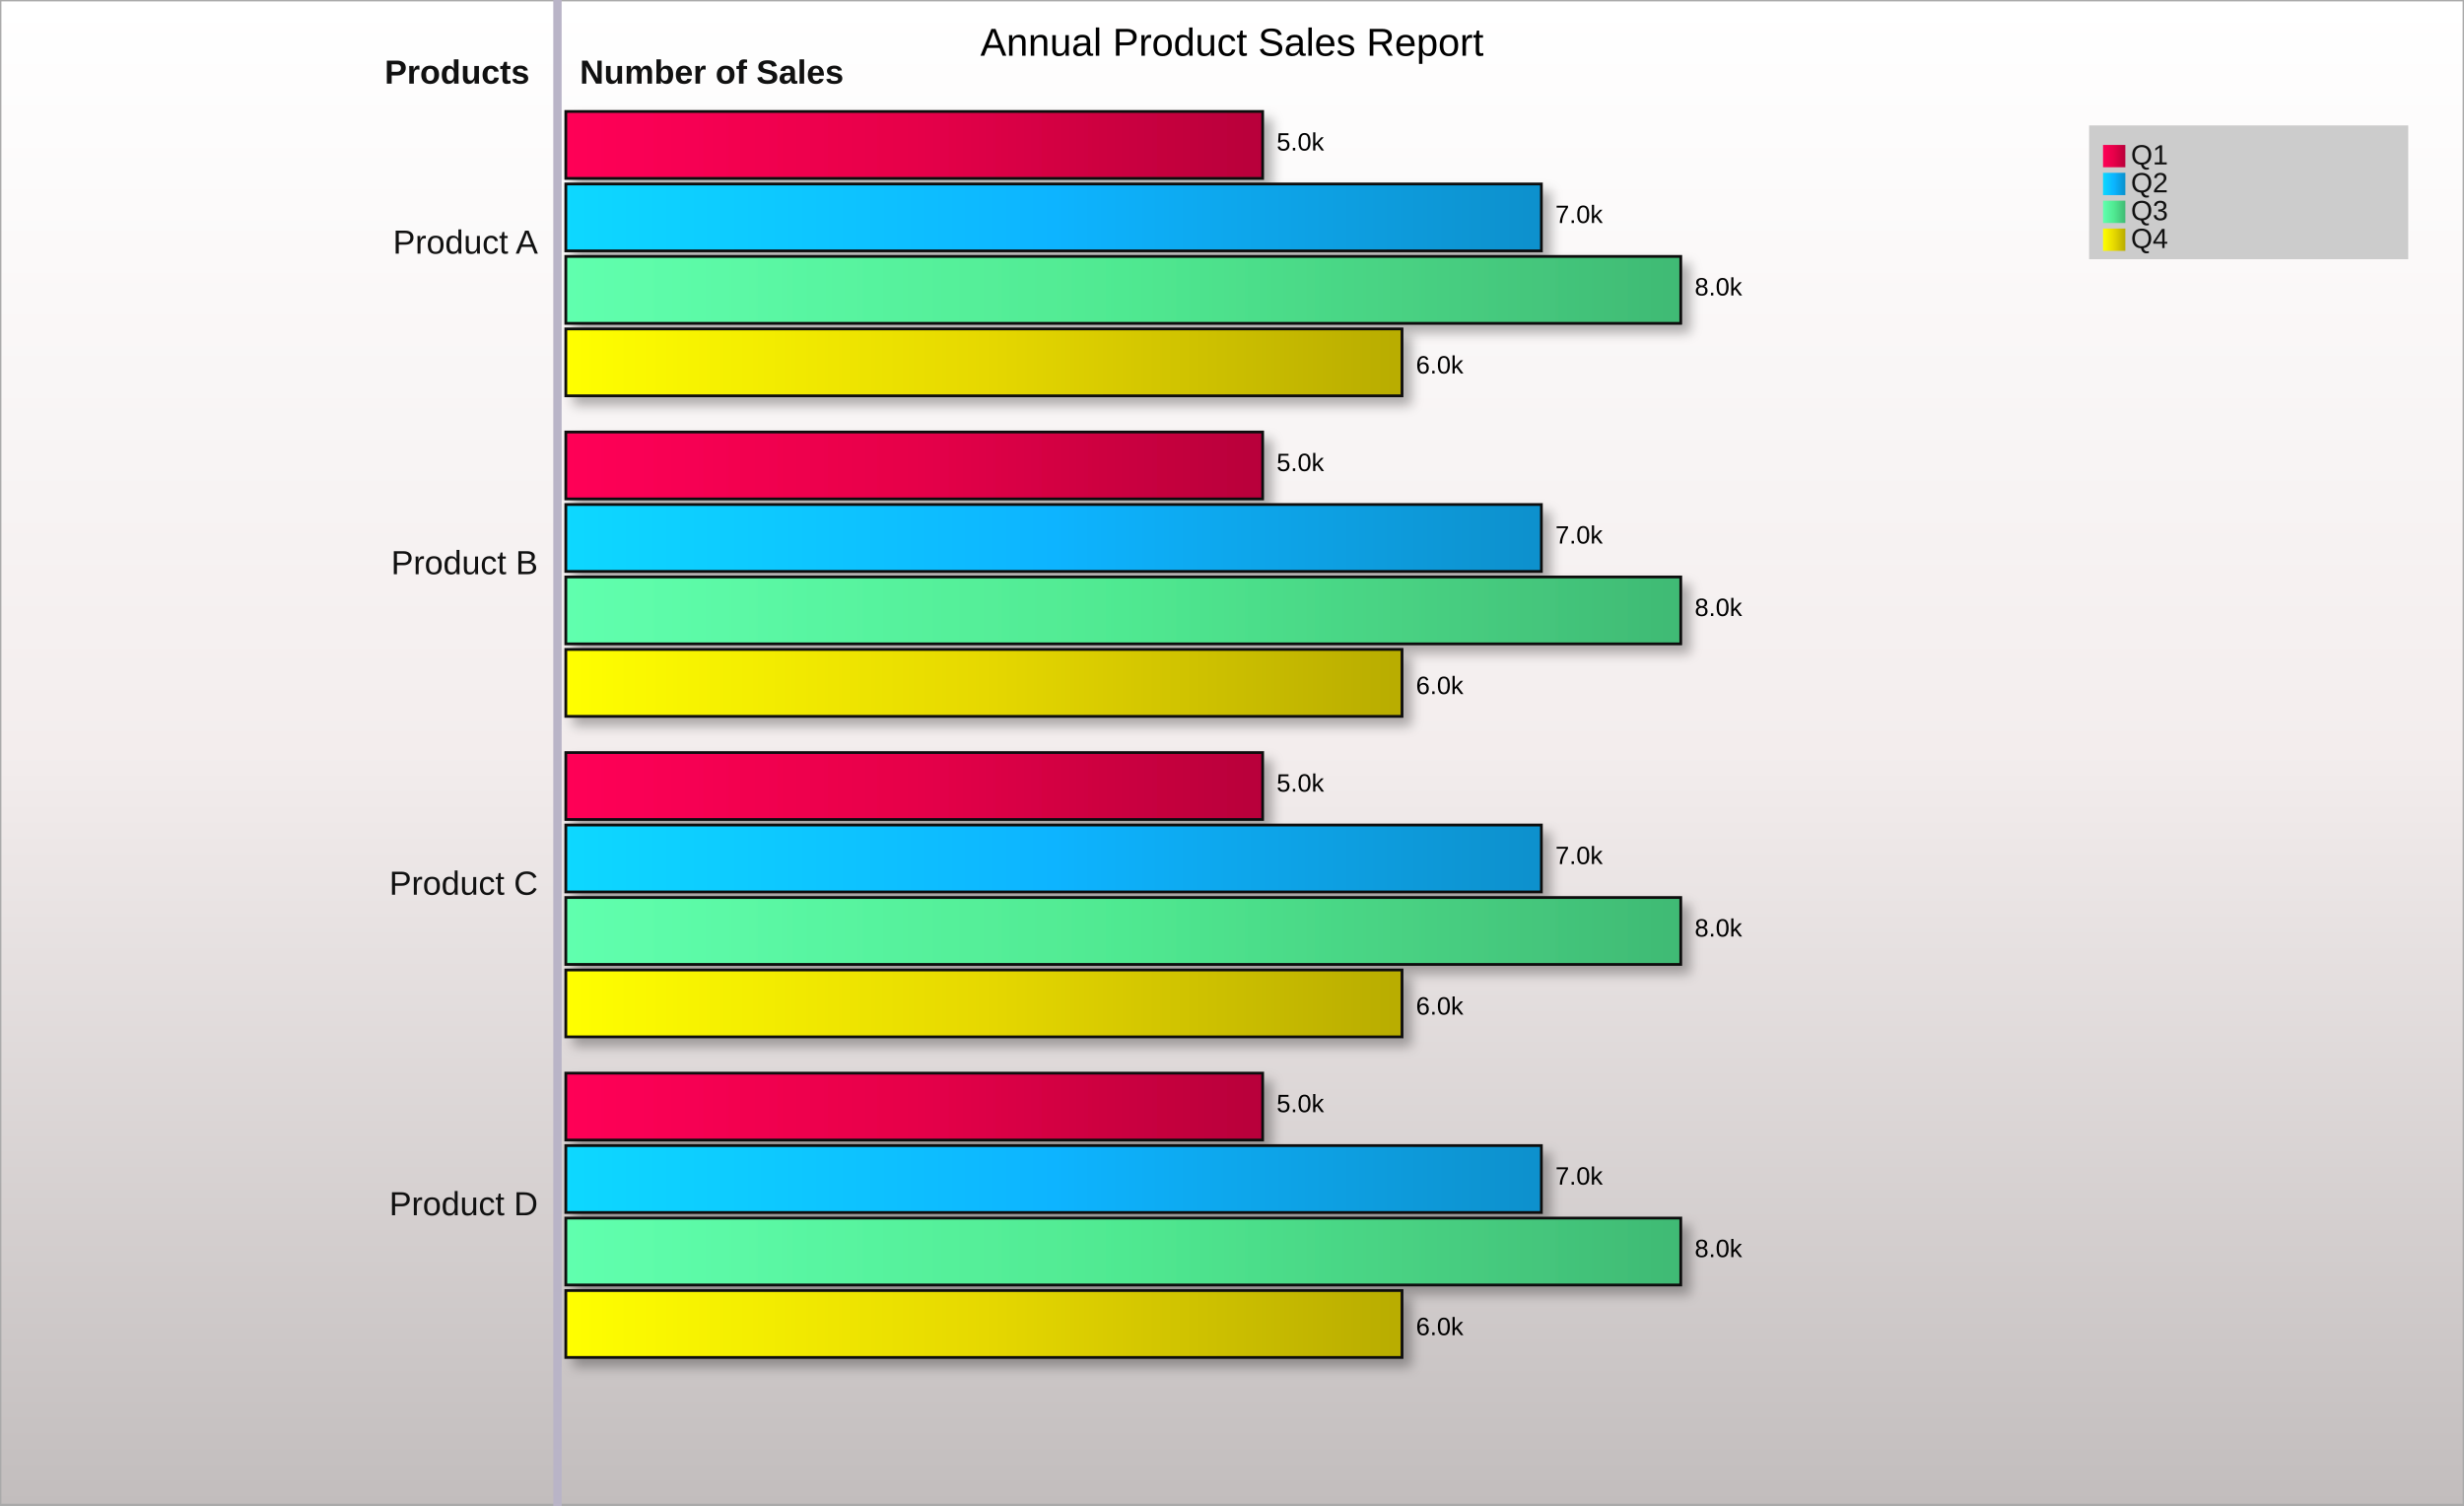
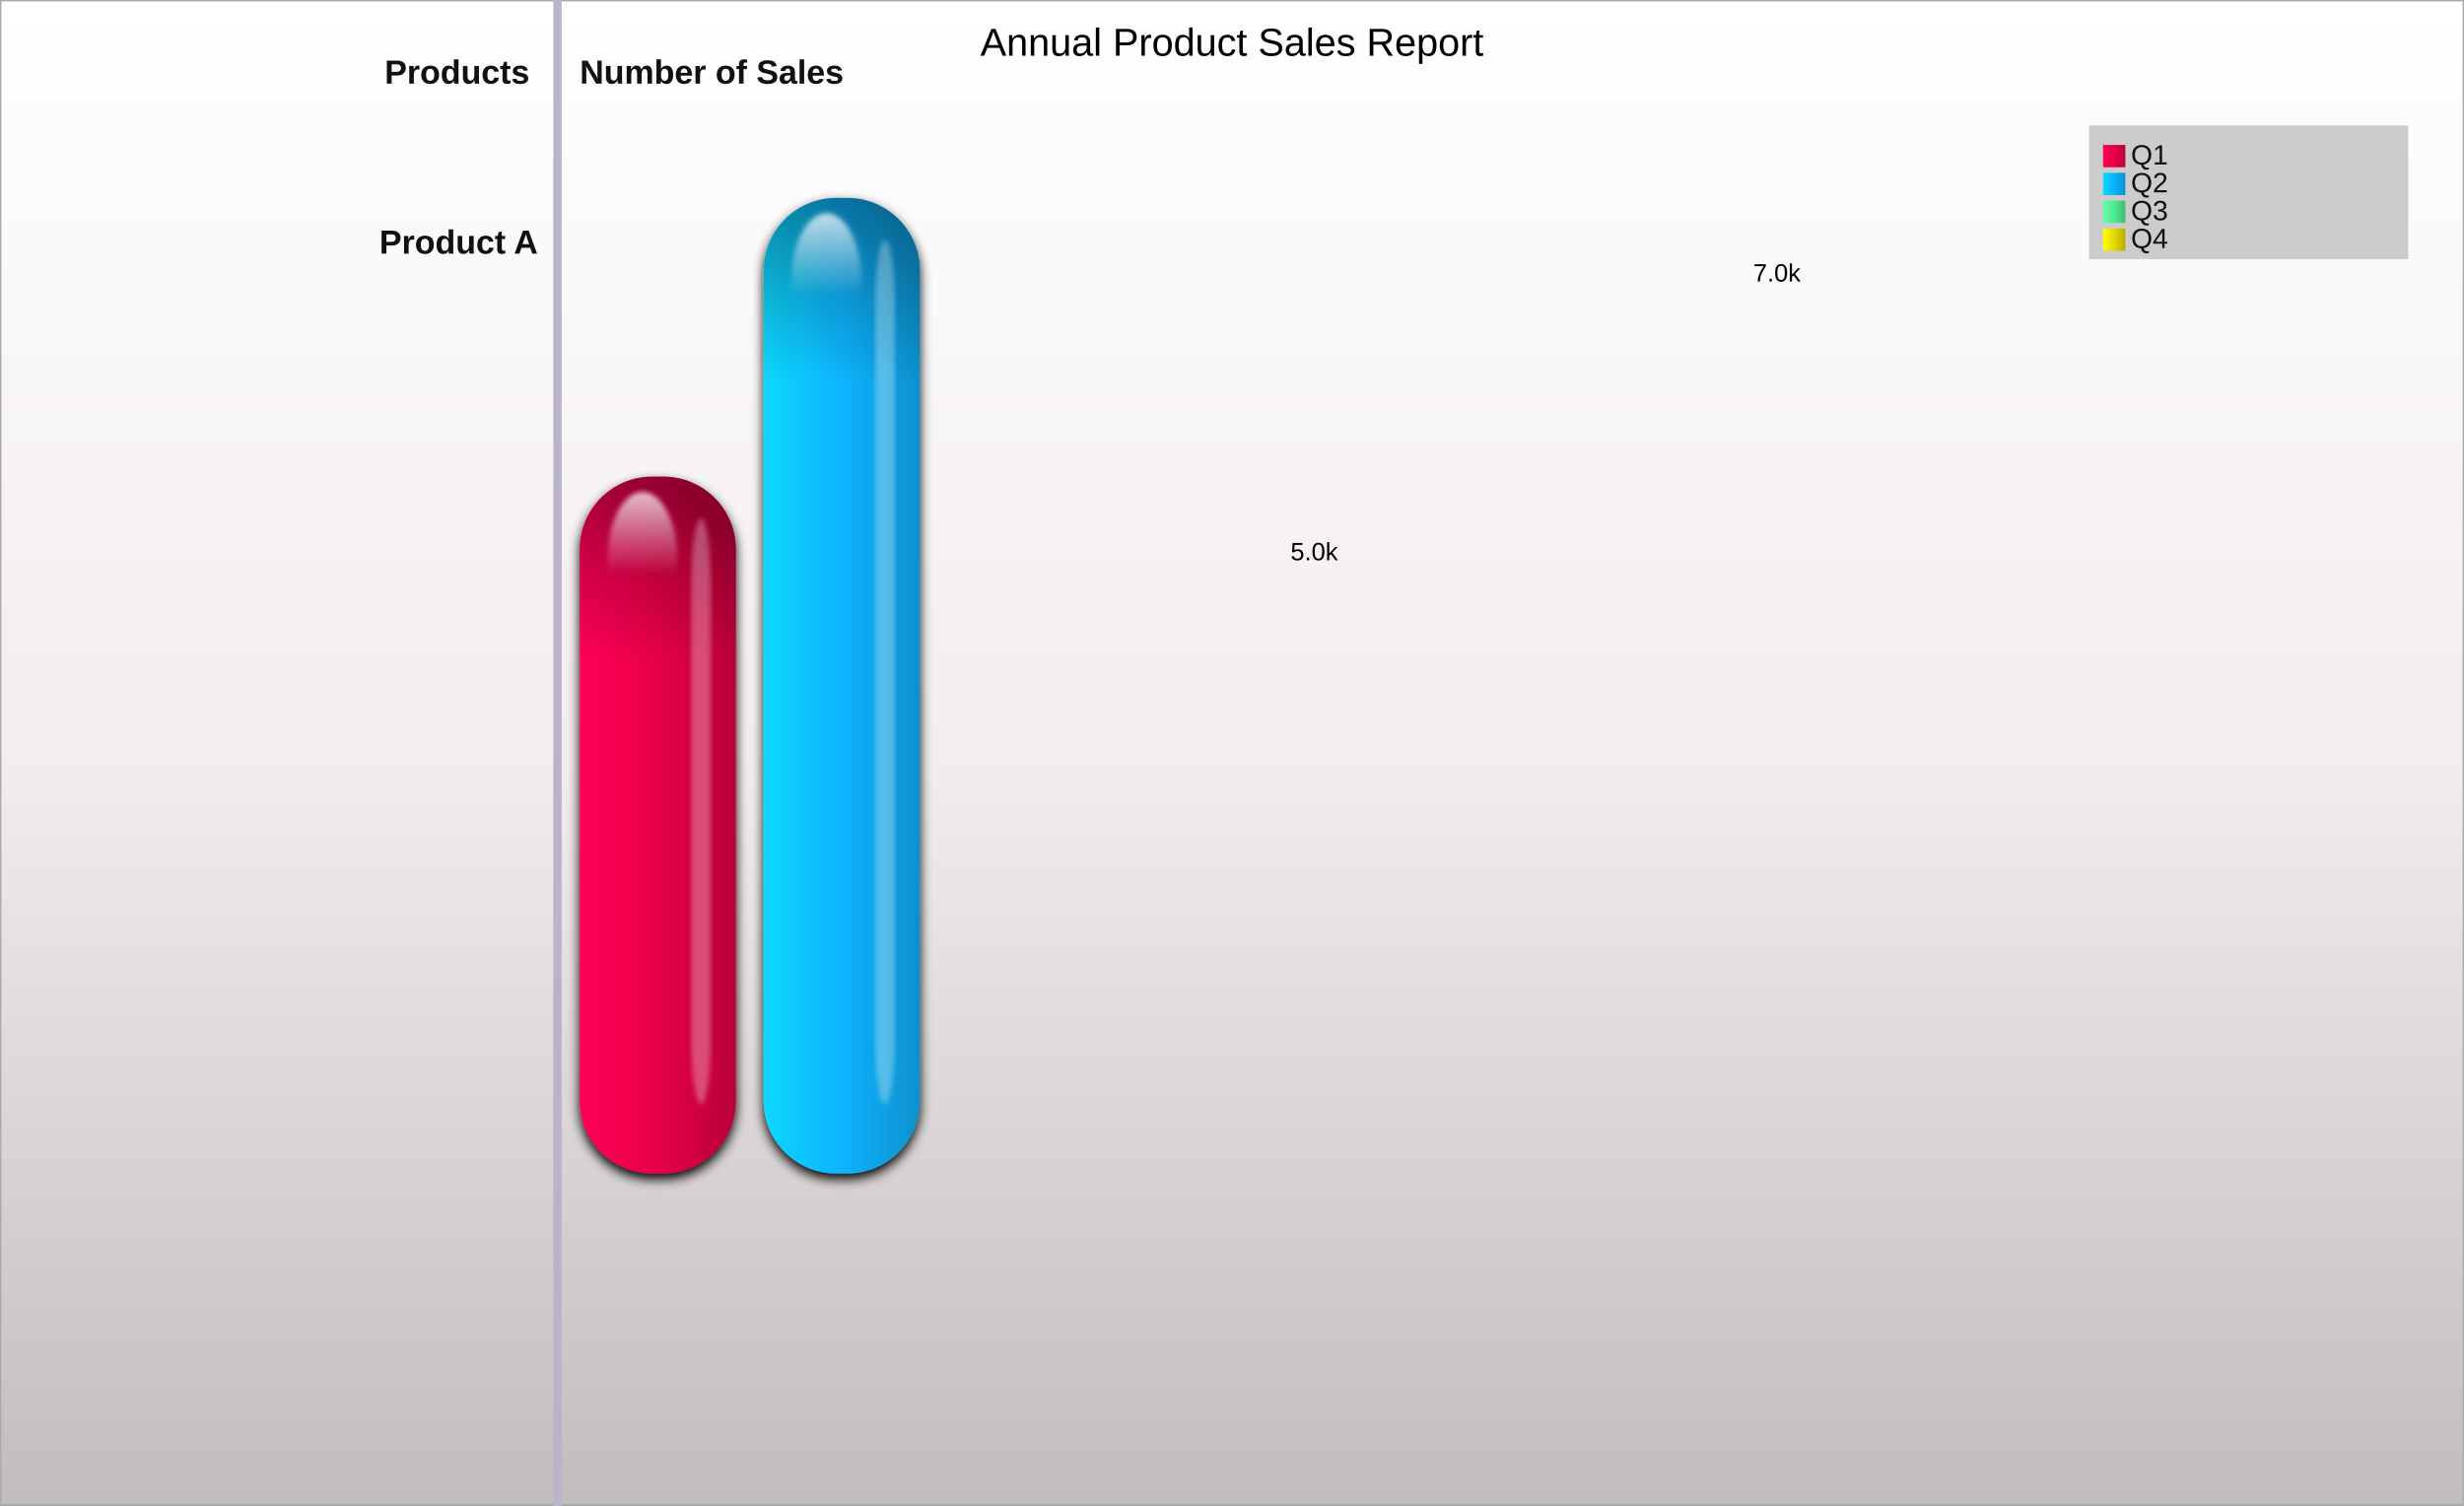
<svg xmlns="http://www.w3.org/2000/svg" width="884.0" height="540.0" viewBox="0 0 884 540">
  <defs>
    <linearGradient id="defColor_0" x2="100%" y2="0%">
      <stop class="stop1" offset="0%" stop-color="#ff0057" />
      <stop class="stop2" offset="50%" stop-color="#e60049" />
      <stop class="stop3" offset="100%" stop-color="#b8003a" />
    </linearGradient>
    <linearGradient id="defColor_1" x2="100%" y2="0%">
      <stop class="stop1" offset="0%" stop-color="#0dd8ff" />
      <stop class="stop2" offset="50%" stop-color="#0bb4ff" />
      <stop class="stop3" offset="100%" stop-color="#0890cc" />
    </linearGradient>
    <linearGradient id="defColor_2" x2="100%" y2="0%">
      <stop class="stop1" offset="0%" stop-color="#60ffae" />
      <stop class="stop2" offset="50%" stop-color="#50e991" />
      <stop class="stop3" offset="100%" stop-color="#40ba74" />
    </linearGradient>
    <linearGradient id="defColor_3" x2="100%" y2="0%">
      <stop class="stop1" offset="0%" stop-color="#ffff00" />
      <stop class="stop2" offset="50%" stop-color="#e6d800" />
      <stop class="stop3" offset="100%" stop-color="#b8ac00" />
    </linearGradient>
    <linearGradient id="defColor_4" x2="100%" y2="0%">
      <stop class="stop1" offset="0%" stop-color="#ba1eff" />
      <stop class="stop2" offset="50%" stop-color="#9b19f5" />
      <stop class="stop3" offset="100%" stop-color="#7c14c4" />
    </linearGradient>
    <linearGradient id="defColor_5" x2="100%" y2="0%">
      <stop class="stop1" offset="0%" stop-color="#ffc300" />
      <stop class="stop2" offset="50%" stop-color="#ffa300" />
      <stop class="stop3" offset="100%" stop-color="#cc8200" />
    </linearGradient>
    <linearGradient id="defColor_6" x2="100%" y2="0%">
      <stop class="stop1" offset="0%" stop-color="#ff0cd8" />
      <stop class="stop2" offset="50%" stop-color="#dc0ab4" />
      <stop class="stop3" offset="100%" stop-color="#b00890" />
    </linearGradient>
    <linearGradient id="defColor_7" x2="100%" y2="0%">
      <stop class="stop1" offset="0%" stop-color="#d6feff" />
      <stop class="stop2" offset="50%" stop-color="#b3d4ff" />
      <stop class="stop3" offset="100%" stop-color="#8fa9cc" />
    </linearGradient>
    <linearGradient id="defColor_8" x2="100%" y2="0%">
      <stop class="stop1" offset="0%" stop-color="#00e5c0" />
      <stop class="stop2" offset="50%" stop-color="#00bfa0" />
      <stop class="stop3" offset="100%" stop-color="#009880" />
    </linearGradient>
    <linearGradient id="defColor_9" x2="100%" y2="0%">
      <stop class="stop1" offset="0%" stop-color="#a6fdee" />
      <stop class="stop2" offset="50%" stop-color="#8bd3c7" />
      <stop class="stop3" offset="100%" stop-color="#6fa89f" />
    </linearGradient>
    <linearGradient id="defColor_10" x2="100%" y2="0%">
      <stop class="stop1" offset="0%" stop-color="#fff4ff" />
      <stop class="stop2" offset="50%" stop-color="#fdcce5" />
      <stop class="stop3" offset="100%" stop-color="#caa3b7" />
    </linearGradient>
    <linearGradient id="defColor_11" x2="100%" y2="0%">
      <stop class="stop1" offset="0%" stop-color="#e4deff" />
      <stop class="stop2" offset="50%" stop-color="#beb9db" />
      <stop class="stop3" offset="100%" stop-color="#9894af" />
    </linearGradient>
    <linearGradient id="defColor_12" x2="100%" y2="0%">
      <stop class="stop1" offset="0%" stop-color="#ffff79" />
      <stop class="stop2" offset="50%" stop-color="#ffee65" />
      <stop class="stop3" offset="100%" stop-color="#ccbe50" />
    </linearGradient>
    <linearGradient id="defColor_13" x2="100%" y2="0%">
      <stop class="stop1" offset="0%" stop-color="#ffd96c" />
      <stop class="stop2" offset="50%" stop-color="#ffb55a" />
      <stop class="stop3" offset="100%" stop-color="#cc9048" />
    </linearGradient>
    <linearGradient id="defColor_14" x2="100%" y2="0%">
      <stop class="stop1" offset="0%" stop-color="#e297e4" />
      <stop class="stop2" offset="50%" stop-color="#bd7ebe" />
      <stop class="stop3" offset="100%" stop-color="#976498" />
    </linearGradient>
    <linearGradient id="defColor_15" x2="100%" y2="0%">
      <stop class="stop1" offset="0%" stop-color="#d5ff74" />
      <stop class="stop2" offset="50%" stop-color="#b2e061" />
      <stop class="stop3" offset="100%" stop-color="#8eb34d" />
    </linearGradient>
    <linearGradient id="defColor_16" x2="100%" y2="0%">
      <stop class="stop1" offset="0%" stop-color="#97d3ff" />
      <stop class="stop2" offset="50%" stop-color="#7eb0d5" />
      <stop class="stop3" offset="100%" stop-color="#648caa" />
    </linearGradient>
    <linearGradient id="defColor_17" x2="100%" y2="0%">
      <stop class="stop1" offset="0%" stop-color="#ff9885" />
      <stop class="stop2" offset="50%" stop-color="#fd7f6f" />
      <stop class="stop3" offset="100%" stop-color="#ca6558" />
    </linearGradient>
    <linearGradient id="backGrad_61051f1a-974c-4910-a69f-5e1cbacf0bff" x2="0%" y2="100%">
      <stop class="stop1" offset="0%" stop-color="#ffffff" />
      <stop class="stop2" offset="50%" stop-color="#F3EDED" />
      <stop class="stop3" offset="100%" stop-color="#c2bdbd" />
    </linearGradient>
    <linearGradient id="grad1" x2="0%" y2="100%">
      <stop class="stop1" offset="0%" stop-color="#f6f6f5" />
      <stop class="stop2" offset="50%" stop-color="#f2f1f0" />
      <stop class="stop3" offset="100%" stop-color="#EEEDEB" />
    </linearGradient>
    <linearGradient id="linearGradient_d711e7e2-c8ef-4057-b9ff-534d8de487a4" x2="100%" y2="0%">
      <stop class="stop1" offset="0%" stop-color="#ffffff" />
      <stop class="stop2" offset="50%" stop-color="#F3EDED" />
      <stop class="stop3" offset="100%" stop-color="#c2bdbd" />
    </linearGradient>
    <pattern id="tenthGrid" width="10" height="10" patternUnits="userSpaceOnUse">
      <path d="M 10 0 L 0 0 0 10" fill="none" stroke="silver" stroke-width="0.5" />
    </pattern>
    <pattern id="grid" width="100" height="100" patternUnits="userSpaceOnUse">
      <rect width="100" height="100" fill="url(#tenthGrid)" />
      <path d="M 100 0 L 0 0 0 100" fill="none" stroke="gray" stroke-width="1" />
    </pattern>
    <filter id="Bevel" filterUnits="objectBoundingBox" x="-10%" y="-10%" width="150%" height="150%">
      <feGaussianBlur in="SourceAlpha" stdDeviation="3" result="blur" />
      <feSpecularLighting in="blur" surfaceScale="5" specularConstant="0.5" specularExponent="10" result="specOut" lighting-color="white">
        <fePointLight x="-5000" y="-10000" z="20000" />
      </feSpecularLighting>
      <feComposite in="specOut" in2="SourceAlpha" operator="in" result="specOut2" />
      <feComposite in="SourceGraphic" in2="specOut2" operator="arithmetic" k1="0" k2="1" k3="1" k4="0" result="litPaint" />
    </filter>
    <filter id="Bevel3" filterUnits="objectBoundingBox" x="-10%" y="-10%" width="150%" height="150%">
      <feGaussianBlur in="SourceAlpha" stdDeviation="0.2" result="blur" />
      <feSpecularLighting in="blur" surfaceScale="10" specularConstant="3.5" specularExponent="10" result="specOut" lighting-color="#ffffff">
        <fePointLight x="-5000" y="-10000" z="0000" />
      </feSpecularLighting>
      <feComposite in="specOut" in2="SourceAlpha" operator="in" result="specOut2" />
      <feComposite in="SourceGraphic" in2="specOut2" operator="arithmetic" k1="0" k2="1" k3="1" k4="0" result="litPaint" />
+     </filter>
+     <filter id="buttonBlur">
+       <feGaussianBlur in="SourceAlpha" stdDeviation="2" result="blur" />
+       <feOffset in="blur" dy="2" result="offsetBlur" />
+       <feMerge>
+         <feMergeNode in="offsetBlur" />
+         <feMergeNode in="SourceGraphic" />
+       </feMerge>
+     </filter>
+     <linearGradient id="overlayGrad" gradientUnits="userSpaceOnUse" x1="95" y1="-20" x2="95" y2="70">
+       <stop offset="0" stop-color="#000000" stop-opacity="0.5" />
+       <stop offset="1" stop-color="#000000" stop-opacity="0" />
+     </linearGradient>
+     <filter id="topshineBlur">
+       <feGaussianBlur stdDeviation="0.93" />
+     </filter>
+     <linearGradient id="topshineGrad" gradientUnits="userSpaceOnUse" x1="95" y1="0" x2="95" y2="40">
+       <stop offset="0" stop-color="#ffffff" stop-opacity="1" />
+       <stop offset="1" stop-color="#ffffff" stop-opacity="0" />
+     </linearGradient>
+     <filter id="bottomshine">
+       <feGaussianBlur stdDeviation="0.95" />
    </filter>
    <style>
            .bar:hover {
                filter: grayscale(100%) sepia(100%);
            }

            .bar:hover {
                filter: grayscale(100%) sepia(100%);
            }

            .glass:after, .glass:before {
                content: "";
                display: block;
                position: absolute
            }

            .glass {
                overflow: hidden;
                color: #fff;
                text-shadow: 0 1px 2px rgba(0, 0, 0, .7);
                background-image: radial-gradient(circle at center, rgba(0, 167, 225, .25), rgba(0, 110, 149, .5));
                box-shadow: 0 5px 10px rgba(0, 0, 0, .75), inset 0 0 0 2px rgba(0, 0, 0, .3), inset 0 -6px 6px -3px rgba(0, 129, 174, .2);
                position: relative
            }

            .glass:after {
                background: rgba(0, 167, 225, .2);
                z-index: 0;
                height: 100%;
                width: 100%;
                top: 0;
                left: 0;
                backdrop-filter: blur(3px) saturate(400%);
                -webkit-backdrop-filter: blur(3px) saturate(400%)
            }

            .glass:before {
                width: calc(100% - 4px);
                height: 35px;
                background-image: linear-gradient(rgba(255, 255, 255, .7), rgba(255, 255, 255, 0));
                top: 2px;
                left: 2px;
                border-radius: 30px 30px 200px 200px;
                opacity: .7
            }

            .glass:hover {
                text-shadow: 0 1px 2px rgba(0, 0, 0, .9)
            }

            .glass:hover:before {
                opacity: 1
            }

            .glass:active {
                text-shadow: 0 0 2px rgba(0, 0, 0, .9);
                box-shadow: 0 3px 8px rgba(0, 0, 0, .75), inset 0 0 0 2px rgba(0, 0, 0, .3), inset 0 -6px 6px -3px rgba(0, 129, 174, .2)
            }

            .glass:active:before {
                height: 25px
            }

            .shadowed {
                -webkit-filter: drop-shadow(3px 3px 2px rgba(0, 0, 0, .3));
                filter: drop-shadow(3px 3px 2px rgba(0, 0, 0, .3));
            }
        </style>
    <polygon id="ppoint" points="0,5 1.667,2.5 0,0 5,2.5" stroke-width="5" />
  </defs>
  <rect width="100%" height="100%" fill="url(#backGrad_61051f1a-974c-4910-a69f-5e1cbacf0bff)" stroke="#aaaaaa" stroke-width="1" />
  <text x="442" y="20" style="font-family: Arial,Helvetica, sans-serif;  font-size:14px; text-anchor:middle; fill: #000000;">Annual
        Product Sales Report
    </text>
  <line x1="200" x2="200" y1="0" y2="700" stroke="#B9B4C7" stroke-width="3" />
  <g>
    <text x="190" y="30" text-anchor="end" style="fill: #111111; font-family: Arial; Helvetica; sans-serif; font-size:12px; font-weight: bold;">Products
        </text>
    <text x="208" y="30" text-anchor="start" style="fill: #111111; font-family: Arial; Helvetica; sans-serif; font-size:12px; font-weight: bold;">
            Number of Sales
        </text>
  </g>
  <g transform="translate(0,0)">
    <g aria-label="Product A" transform="translate(203,0)">
-       <text x="-10" y="91" text-anchor="end" style="fill: #111111; font-family: Arial; Helvetica; sans-serif; font-size:12px;">Product A
+       <text x="-10" y="91" text-anchor="end" style="fill: #111111; font-family: Arial; Helvetica; sans-serif; font-size:12px; font-weight: 600;">Product A
            </text>
-       <rect class="glass bar shadowed" y="40.0" x="0.0" height="24" width="250.0" fill="url(#defColor_0)" style="stroke: #111111;" />
-       <text x="255" y="54.0" style="font-family: Arial,Helvetica, sans-serif; font-size:9px;; fill: #000000;">
-                 5.0k
-             </text>
-       <rect class="glass bar shadowed" x="0.0" y="66" height="24" width="350.0" fill="url(#defColor_1)" style="stroke: #111111;" />
-       <text x="355" y="80.0" style="font-family: Arial,Helvetica, sans-serif; font-size:9px;; fill: #000000;">
-                 7.0k
-             </text>
-       <rect class="glass bar shadowed" x="0" y="92" height="24" width="400.0" fill="url(#defColor_2)" style="stroke: #111111;" />
-       <text x="405" y="106.0" style="font-family: Arial,Helvetica, sans-serif; font-size:9px;; fill: #000000;">
-                 8.0k
-             </text>
-       <rect class="glass bar shadowed" x="0.0" y="118.0" height="24" width="300.0" fill="url(#defColor_3)" style="stroke: #111111;" />
-       <text x="305.0" y="134.0" style="font-family: Arial,Helvetica, sans-serif; font-size:9px;; fill: #000000;">
-                 6.0k
-             </text>
-     </g>
-     <g aria-label="Product B" transform="translate(203,115)">
-       <text x="-10" y="91" text-anchor="end" style="fill: #111111; font-family: Arial; Helvetica; sans-serif; font-size:12px;">Product B
-             </text>
-       <rect class="glass bar shadowed" y="40.0" x="0.0" height="24" width="250.0" fill="url(#defColor_0)" style="stroke: #111111;" />
-       <text x="255" y="54.0" style="font-family: Arial,Helvetica, sans-serif; font-size:9px;; fill: #000000;">
-                 5.0k
-             </text>
-       <rect class="glass bar shadowed" x="0.0" y="66" height="24" width="350.0" fill="url(#defColor_1)" style="stroke: #111111;" />
-       <text x="355" y="80.0" style="font-family: Arial,Helvetica, sans-serif; font-size:9px;; fill: #000000;">
-                 7.0k
-             </text>
-       <rect class="glass bar shadowed" x="0" y="92" height="24" width="400.0" fill="url(#defColor_2)" style="stroke: #111111;" />
-       <text x="405" y="106.0" style="font-family: Arial,Helvetica, sans-serif; font-size:9px;; fill: #000000;">
-                 8.0k
-             </text>
-       <rect class="glass bar shadowed" x="0.0" y="118.0" height="24" width="300.0" fill="url(#defColor_3)" style="stroke: #111111;" />
-       <text x="305.0" y="134.0" style="font-family: Arial,Helvetica, sans-serif; font-size:9px;; fill: #000000;">
-                 6.0k
-             </text>
-     </g>
-     <g aria-label="Product C" transform="translate(203,230)">
-       <text x="-10" y="91" text-anchor="end" style="fill: #111111; font-family: Arial; Helvetica; sans-serif; font-size:12px;">Product C
-             </text>
-       <rect class="glass bar shadowed" y="40.0" x="0.0" height="24" width="250.0" fill="url(#defColor_0)" style="stroke: #111111;" />
-       <text x="255" y="54.0" style="font-family: Arial,Helvetica, sans-serif; font-size:9px;; fill: #000000;">
-                 5.0k
-             </text>
-       <rect class="glass bar shadowed" x="0.0" y="66" height="24" width="350.0" fill="url(#defColor_1)" style="stroke: #111111;" />
-       <text x="355" y="80.0" style="font-family: Arial,Helvetica, sans-serif; font-size:9px;; fill: #000000;">
-                 7.0k
-             </text>
-       <rect class="glass bar shadowed" x="0" y="92" height="24" width="400.0" fill="url(#defColor_2)" style="stroke: #111111;" />
-       <text x="405" y="106.0" style="font-family: Arial,Helvetica, sans-serif; font-size:9px;; fill: #000000;">
-                 8.0k
-             </text>
-       <rect class="glass bar shadowed" x="0.0" y="118.0" height="24" width="300.0" fill="url(#defColor_3)" style="stroke: #111111;" />
-       <text x="305.0" y="134.0" style="font-family: Arial,Helvetica, sans-serif; font-size:9px;; fill: #000000;">
-                 6.0k
-             </text>
-     </g>
-     <g aria-label="Product D" transform="translate(203,345)">
-       <text x="-10" y="91" text-anchor="end" style="fill: #111111; font-family: Arial; Helvetica; sans-serif; font-size:12px;">Product D
-             </text>
-       <rect class="glass bar shadowed" y="40.0" x="0.0" height="24" width="250.0" fill="url(#defColor_0)" style="stroke: #111111;" />
-       <text x="255" y="54.0" style="font-family: Arial,Helvetica, sans-serif; font-size:9px;; fill: #000000;">
-                 5.0k
-             </text>
-       <rect class="glass bar shadowed" x="0.0" y="66" height="24" width="350.0" fill="url(#defColor_1)" style="stroke: #111111;" />
-       <text x="355" y="80.0" style="font-family: Arial,Helvetica, sans-serif; font-size:9px;; fill: #000000;">
-                 7.0k
-             </text>
-       <rect class="glass bar shadowed" x="0" y="92" height="24" width="400.0" fill="url(#defColor_2)" style="stroke: #111111;" />
-       <text x="405" y="106.0" style="font-family: Arial,Helvetica, sans-serif; font-size:9px;; fill: #000000;">
-                 8.0k
-             </text>
-       <rect class="glass bar shadowed" x="0.0" y="118.0" height="24" width="300.0" fill="url(#defColor_3)" style="stroke: #111111;" />
-       <text x="305.0" y="134.0" style="font-family: Arial,Helvetica, sans-serif; font-size:9px;; fill: #000000;">
-                 6.0k
-             </text>
+       <g transform="translate(0,166)" class="bar">
+         <rect id="button" x="5" y="5" width="56" height="250" ry="26" rx="26" fill="url(#defColor_0)" filter="url(#buttonBlur)" />
+         <rect id="buttongrad" x="5" y="5" width="56" height="250" ry="26" rx="26" fill="url(#overlayGrad)" />
+         <rect id="buttontop" x="15" y="10.5" width="25" height="230" ry="24" rx="24" fill="url(#topshineGrad)" filter="url(#topshineBlur)" />
+         <rect id="buttonbottom" x="45" y="20" width="7" height="210" fill="#ffffff" ry="24" rx="24" fill-opacity="0.3" filter="url(#bottomshine)" />
+         <text x="260" y="35.0" style="font-family: Arial,Helvetica, sans-serif; font-size:9px;; fill: #000000;">
+                     5.0k
+                 </text>
+       </g>
+       <g transform="translate(66,66)" class="bar">
+         <rect id="button" x="5" y="5" width="56" height="350" ry="26" rx="26" fill="url(#defColor_1)" filter="url(#buttonBlur)" />
+         <rect id="buttongrad" x="5" y="5" width="56" height="350" ry="26" rx="26" fill="url(#overlayGrad)" />
+         <rect id="buttontop" x="15" y="10.5" width="25" height="330" ry="24" rx="24" fill="url(#topshineGrad)" filter="url(#topshineBlur)" />
+         <rect id="buttonbottom" x="45" y="20" width="7" height="310" fill="#ffffff" ry="24" rx="24" fill-opacity="0.3" filter="url(#bottomshine)" />
+         <text x="360" y="35.0" style="font-family: Arial,Helvetica, sans-serif; font-size:9px;; fill: #000000;">
+                     7.0k
+                 </text>
+       </g>
    </g>
  </g>
  <rect x="749.5" y="45" width="114.5" height="48" fill="#cccccc" />
  <rect x="754.5" y="52" width="8" height="8" fill="url(#defColor_0)" />
  <rect x="754.5" y="62" width="8" height="8" fill="url(#defColor_1)" />
  <rect x="754.5" y="72" width="8" height="8" fill="url(#defColor_2)" />
  <rect x="754.5" y="82" width="8" height="8" fill="url(#defColor_3)" />
  <text x="759.5" y="49" style="font-family: Arial,Helvetica, sans-serif; fill: #111111; font-size:10px;">
    <tspan x="764.5" dy="10">Q1</tspan>
    <tspan x="764.5" dy="10">Q2</tspan>
    <tspan x="764.5" dy="10">Q3</tspan>
    <tspan x="764.5" dy="10">Q4</tspan>
  </text>
</svg>
